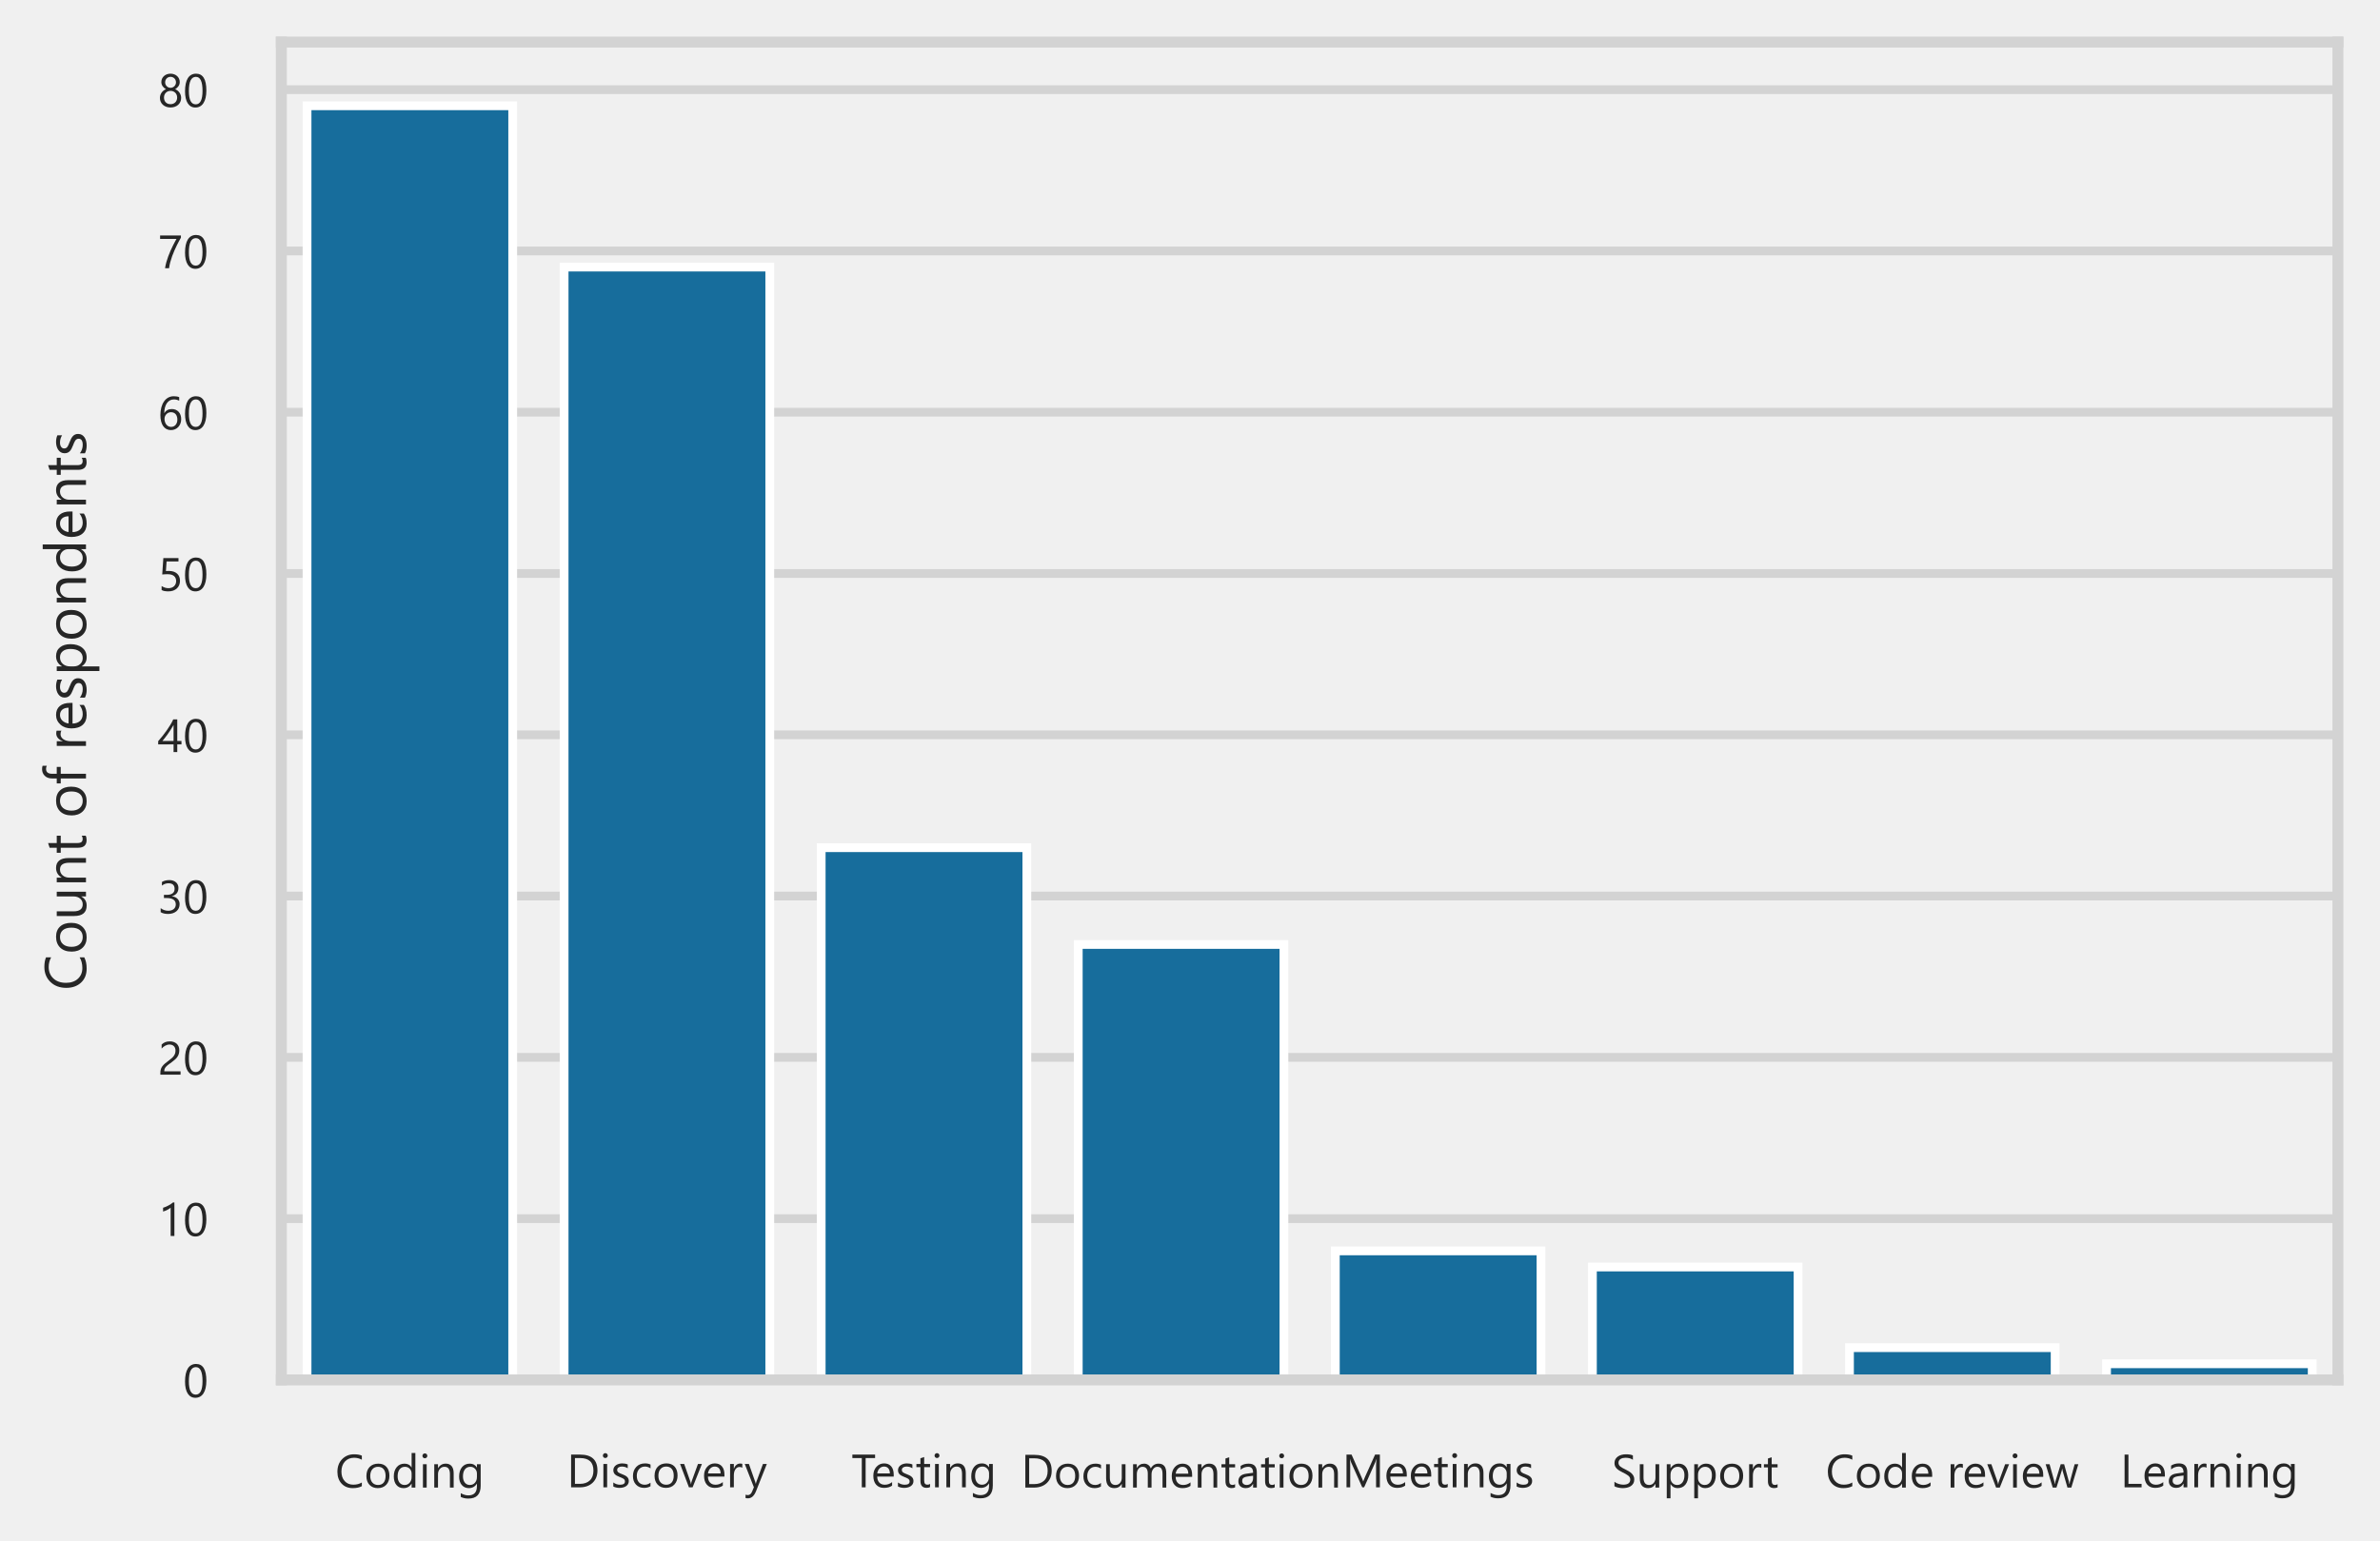
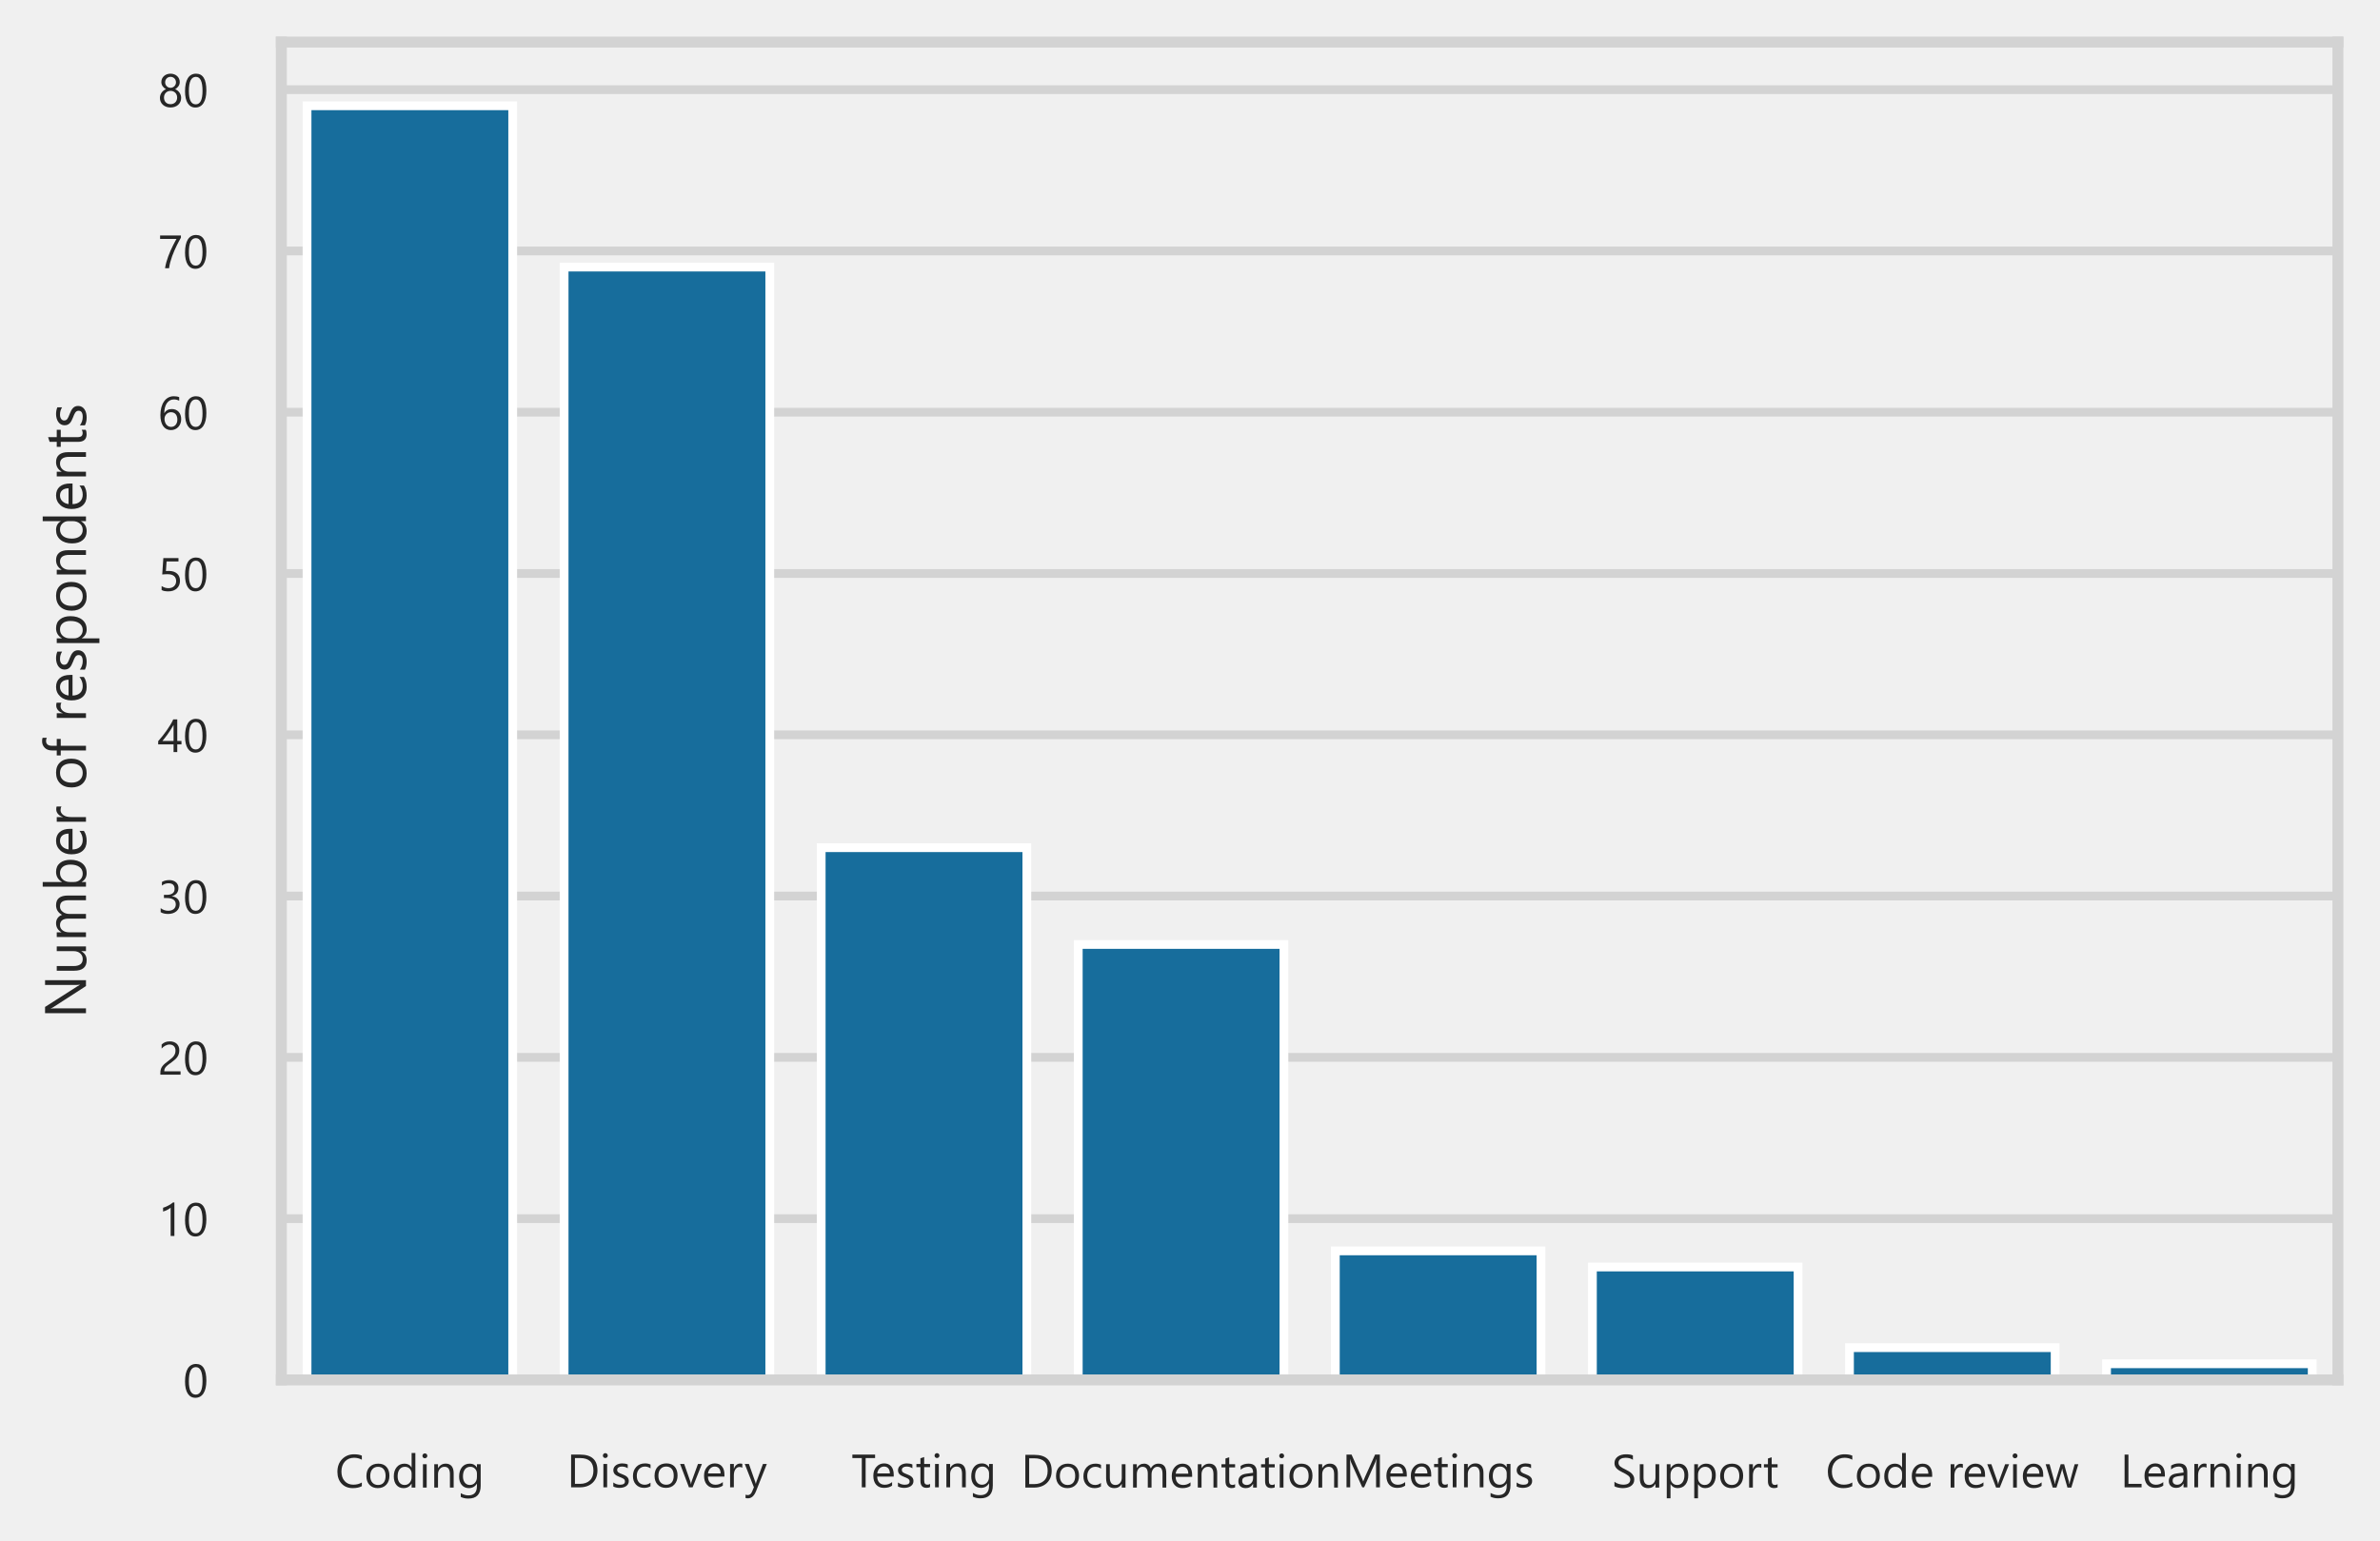
<svg xmlns="http://www.w3.org/2000/svg" xmlns:xlink="http://www.w3.org/1999/xlink" width="407.204pt" height="263.645pt" viewBox="0 0 407.204 263.645" version="1.1">
  <defs>
    <style type="text/css">*{stroke-linejoin: round; stroke-linecap: butt}</style>
  </defs>
  <g id="figure_1">
    <g id="patch_1">
      <path d="M 0 263.645  L 407.204 263.645  L 407.204 0  L 0 0  L 0 263.645  z " style="fill: none" />
    </g>
    <g id="axes_1">
      <g id="patch_2">
        <path d="M 48.134 236.14  L 400.004 236.14  L 400.004 7.2  L 48.134 7.2  L 48.134 236.14  z " style="fill: none" />
      </g>
      <g id="matplotlib.axis_1">
        <g id="xtick_1">
          <g id="text_1">
            <g style="fill: #262626" transform="translate(57.36187 254.5625) scale(0.08 -0.08)">
              <defs>
                <path id="SegoeUI-43" d="M 3638 188  Q 3141 -75 2400 -75  Q 1444 -75 869 540  Q 294 1156 294 2156  Q 294 3231 941 3893  Q 1588 4556 2581 4556  Q 3219 4556 3638 4372  L 3638 3813  Q 3156 4081 2575 4081  Q 1803 4081 1323 3565  Q 844 3050 844 2188  Q 844 1369 1292 883  Q 1741 397 2469 397  Q 3144 397 3638 697  L 3638 188  z " transform="scale(0.015625)" />
                <path id="SegoeUI-6f" d="M 1856 -75  Q 1147 -75 723 373  Q 300 822 300 1563  Q 300 2369 740 2822  Q 1181 3275 1931 3275  Q 2647 3275 3048 2834  Q 3450 2394 3450 1613  Q 3450 847 3017 386  Q 2584 -75 1856 -75  z M 1894 2844  Q 1400 2844 1112 2508  Q 825 2172 825 1581  Q 825 1013 1115 684  Q 1406 356 1894 356  Q 2391 356 2658 678  Q 2925 1000 2925 1594  Q 2925 2194 2658 2519  Q 2391 2844 1894 2844  z " transform="scale(0.015625)" />
                <path id="SegoeUI-64" d="M 3250 0  L 2738 0  L 2738 544  L 2725 544  Q 2369 -75 1625 -75  Q 1022 -75 661 354  Q 300 784 300 1525  Q 300 2319 700 2797  Q 1100 3275 1766 3275  Q 2425 3275 2725 2756  L 2738 2756  L 2738 4738  L 3250 4738  L 3250 0  z M 2738 1447  L 2738 1919  Q 2738 2306 2481 2575  Q 2225 2844 1831 2844  Q 1363 2844 1094 2500  Q 825 2156 825 1550  Q 825 997 1083 676  Q 1341 356 1775 356  Q 2203 356 2470 665  Q 2738 975 2738 1447  z " transform="scale(0.015625)" />
                <path id="SegoeUI-69" d="M 781 4013  Q 644 4013 547 4106  Q 450 4200 450 4344  Q 450 4488 547 4583  Q 644 4678 781 4678  Q 922 4678 1020 4583  Q 1119 4488 1119 4344  Q 1119 4206 1020 4109  Q 922 4013 781 4013  z M 1031 0  L 519 0  L 519 3200  L 1031 3200  L 1031 0  z " transform="scale(0.015625)" />
                <path id="SegoeUI-6e" d="M 3175 0  L 2663 0  L 2663 1825  Q 2663 2844 1919 2844  Q 1534 2844 1282 2555  Q 1031 2266 1031 1825  L 1031 0  L 519 0  L 519 3200  L 1031 3200  L 1031 2669  L 1044 2669  Q 1406 3275 2094 3275  Q 2619 3275 2897 2936  Q 3175 2597 3175 1956  L 3175 0  z " transform="scale(0.015625)" />
                <path id="SegoeUI-67" d="M 3250 256  Q 3250 -1506 1563 -1506  Q 969 -1506 525 -1281  L 525 -769  Q 1066 -1069 1556 -1069  Q 2738 -1069 2738 188  L 2738 538  L 2725 538  Q 2359 -75 1625 -75  Q 1028 -75 664 351  Q 300 778 300 1497  Q 300 2313 692 2794  Q 1084 3275 1766 3275  Q 2413 3275 2725 2756  L 2738 2756  L 2738 3200  L 3250 3200  L 3250 256  z M 2738 1447  L 2738 1919  Q 2738 2300 2480 2572  Q 2222 2844 1838 2844  Q 1363 2844 1094 2498  Q 825 2153 825 1531  Q 825 997 1083 676  Q 1341 356 1766 356  Q 2197 356 2467 662  Q 2738 969 2738 1447  z " transform="scale(0.015625)" />
              </defs>
              <use xlink:href="#SegoeUI-43" />
              <use xlink:href="#SegoeUI-6f" x="61.914" />
              <use xlink:href="#SegoeUI-64" x="120.508" />
              <use xlink:href="#SegoeUI-69" x="179.395" />
              <use xlink:href="#SegoeUI-6e" x="203.613" />
              <use xlink:href="#SegoeUI-67" x="260.205" />
            </g>
          </g>
        </g>
        <g id="xtick_2">
          <g id="text_2">
            <g style="fill: #262626" transform="translate(96.97813 254.52) scale(0.08 -0.08)">
              <defs>
                <path id="SegoeUI-44" d="M 588 0  L 588 4481  L 1825 4481  Q 4194 4481 4194 2297  Q 4194 1259 3536 629  Q 2878 0 1775 0  L 588 0  z M 1113 4006  L 1113 475  L 1781 475  Q 2663 475 3153 947  Q 3644 1419 3644 2284  Q 3644 4006 1813 4006  L 1113 4006  z " transform="scale(0.015625)" />
                <path id="SegoeUI-73" d="M 325 116  L 325 666  Q 744 356 1247 356  Q 1922 356 1922 806  Q 1922 934 1864 1023  Q 1806 1113 1707 1181  Q 1609 1250 1476 1304  Q 1344 1359 1191 1419  Q 978 1503 817 1589  Q 656 1675 548 1783  Q 441 1891 386 2028  Q 331 2166 331 2350  Q 331 2575 434 2748  Q 538 2922 709 3039  Q 881 3156 1101 3215  Q 1322 3275 1556 3275  Q 1972 3275 2300 3131  L 2300 2613  Q 1947 2844 1488 2844  Q 1344 2844 1228 2811  Q 1113 2778 1030 2718  Q 947 2659 901 2576  Q 856 2494 856 2394  Q 856 2269 901 2184  Q 947 2100 1034 2034  Q 1122 1969 1247 1916  Q 1372 1863 1531 1800  Q 1744 1719 1912 1633  Q 2081 1547 2200 1439  Q 2319 1331 2383 1190  Q 2447 1050 2447 856  Q 2447 619 2342 444  Q 2238 269 2063 153  Q 1888 38 1659 -18  Q 1431 -75 1181 -75  Q 688 -75 325 116  z " transform="scale(0.015625)" />
                <path id="SegoeUI-63" d="M 2700 147  Q 2331 -75 1825 -75  Q 1141 -75 720 370  Q 300 816 300 1525  Q 300 2316 753 2795  Q 1206 3275 1963 3275  Q 2384 3275 2706 3119  L 2706 2594  Q 2350 2844 1944 2844  Q 1453 2844 1139 2492  Q 825 2141 825 1569  Q 825 1006 1120 681  Q 1416 356 1913 356  Q 2331 356 2700 634  L 2700 147  z " transform="scale(0.015625)" />
                <path id="SegoeUI-76" d="M 3034 3200  L 1759 0  L 1256 0  L 44 3200  L 606 3200  L 1419 875  Q 1509 619 1531 428  L 1544 428  Q 1575 669 1644 863  L 2494 3200  L 3034 3200  z " transform="scale(0.015625)" />
                <path id="SegoeUI-65" d="M 3091 1472  L 831 1472  Q 844 938 1119 647  Q 1394 356 1875 356  Q 2416 356 2869 713  L 2869 231  Q 2447 -75 1753 -75  Q 1075 -75 687 361  Q 300 797 300 1588  Q 300 2334 723 2804  Q 1147 3275 1775 3275  Q 2403 3275 2747 2869  Q 3091 2463 3091 1741  L 3091 1472  z M 2566 1906  Q 2563 2350 2352 2597  Q 2141 2844 1766 2844  Q 1403 2844 1150 2584  Q 897 2325 838 1906  L 2566 1906  z " transform="scale(0.015625)" />
                <path id="SegoeUI-72" d="M 2188 2681  Q 2053 2784 1800 2784  Q 1472 2784 1251 2475  Q 1031 2166 1031 1631  L 1031 0  L 519 0  L 519 3200  L 1031 3200  L 1031 2541  L 1044 2541  Q 1153 2878 1378 3067  Q 1603 3256 1881 3256  Q 2081 3256 2188 3213  L 2188 2681  z " transform="scale(0.015625)" />
                <path id="SegoeUI-79" d="M 3066 3200  L 1594 -513  Q 1200 -1506 488 -1506  Q 288 -1506 153 -1466  L 153 -1006  Q 319 -1063 456 -1063  Q 844 -1063 1038 -600  L 1294 6  L 44 3200  L 613 3200  L 1478 738  Q 1494 691 1544 494  L 1563 494  Q 1578 569 1625 731  L 2534 3200  L 3066 3200  z " transform="scale(0.015625)" />
              </defs>
              <use xlink:href="#SegoeUI-44" />
              <use xlink:href="#SegoeUI-69" x="70.117" />
              <use xlink:href="#SegoeUI-73" x="94.336" />
              <use xlink:href="#SegoeUI-63" x="136.768" />
              <use xlink:href="#SegoeUI-6f" x="182.959" />
              <use xlink:href="#SegoeUI-76" x="241.553" />
              <use xlink:href="#SegoeUI-65" x="288.828" />
              <use xlink:href="#SegoeUI-72" x="341.123" />
              <use xlink:href="#SegoeUI-79" x="379.889" />
            </g>
          </g>
        </g>
        <g id="xtick_3">
          <g id="text_3">
            <g style="fill: #262626" transform="translate(145.675 254.52) scale(0.08 -0.08)">
              <defs>
                <path id="SegoeUI-54" d="M 3238 4006  L 1944 4006  L 1944 0  L 1419 0  L 1419 4006  L 128 4006  L 128 4481  L 3238 4481  L 3238 4006  z " transform="scale(0.015625)" />
                <path id="SegoeUI-74" d="M 2003 31  Q 1822 -69 1525 -69  Q 684 -69 684 869  L 684 2763  L 134 2763  L 134 3200  L 684 3200  L 684 3981  L 1197 4147  L 1197 3200  L 2003 3200  L 2003 2763  L 1197 2763  L 1197 959  Q 1197 638 1306 500  Q 1416 363 1669 363  Q 1863 363 2003 469  L 2003 31  z " transform="scale(0.015625)" />
              </defs>
              <use xlink:href="#SegoeUI-54" />
              <use xlink:href="#SegoeUI-65" x="42.143" />
              <use xlink:href="#SegoeUI-73" x="94.438" />
              <use xlink:href="#SegoeUI-74" x="136.869" />
              <use xlink:href="#SegoeUI-69" x="170.756" />
              <use xlink:href="#SegoeUI-6e" x="194.975" />
              <use xlink:href="#SegoeUI-67" x="251.566" />
            </g>
          </g>
        </g>
        <g id="xtick_4">
          <g id="text_4">
            <g style="fill: #262626" transform="translate(174.6937 254.5625) scale(0.08 -0.08)">
              <defs>
                <path id="SegoeUI-75" d="M 3106 0  L 2594 0  L 2594 506  L 2581 506  Q 2263 -75 1594 -75  Q 450 -75 450 1288  L 450 3200  L 959 3200  L 959 1369  Q 959 356 1734 356  Q 2109 356 2351 632  Q 2594 909 2594 1356  L 2594 3200  L 3106 3200  L 3106 0  z " transform="scale(0.015625)" />
                <path id="SegoeUI-6d" d="M 5063 0  L 4550 0  L 4550 1838  Q 4550 2369 4386 2606  Q 4222 2844 3834 2844  Q 3506 2844 3276 2544  Q 3047 2244 3047 1825  L 3047 0  L 2534 0  L 2534 1900  Q 2534 2844 1806 2844  Q 1469 2844 1250 2561  Q 1031 2278 1031 1825  L 1031 0  L 519 0  L 519 3200  L 1031 3200  L 1031 2694  L 1044 2694  Q 1384 3275 2038 3275  Q 2366 3275 2609 3092  Q 2853 2909 2944 2613  Q 3300 3275 4006 3275  Q 5063 3275 5063 1972  L 5063 0  z " transform="scale(0.015625)" />
                <path id="SegoeUI-61" d="M 2809 0  L 2297 0  L 2297 500  L 2284 500  Q 1950 -75 1300 -75  Q 822 -75 551 178  Q 281 431 281 850  Q 281 1747 1338 1894  L 2297 2028  Q 2297 2844 1638 2844  Q 1059 2844 594 2450  L 594 2975  Q 1066 3275 1681 3275  Q 2809 3275 2809 2081  L 2809 0  z M 2297 1619  L 1525 1513  Q 1169 1463 987 1336  Q 806 1209 806 888  Q 806 653 973 504  Q 1141 356 1419 356  Q 1800 356 2048 623  Q 2297 891 2297 1300  L 2297 1619  z " transform="scale(0.015625)" />
              </defs>
              <use xlink:href="#SegoeUI-44" />
              <use xlink:href="#SegoeUI-6f" x="70.117" />
              <use xlink:href="#SegoeUI-63" x="128.711" />
              <use xlink:href="#SegoeUI-75" x="174.902" />
              <use xlink:href="#SegoeUI-6d" x="231.494" />
              <use xlink:href="#SegoeUI-65" x="317.627" />
              <use xlink:href="#SegoeUI-6e" x="369.922" />
              <use xlink:href="#SegoeUI-74" x="426.514" />
              <use xlink:href="#SegoeUI-61" x="460.4" />
              <use xlink:href="#SegoeUI-74" x="511.279" />
              <use xlink:href="#SegoeUI-69" x="545.166" />
              <use xlink:href="#SegoeUI-6f" x="569.385" />
              <use xlink:href="#SegoeUI-6e" x="627.979" />
            </g>
          </g>
        </g>
        <g id="xtick_5">
          <g id="text_5">
            <g style="fill: #262626" transform="translate(229.6444 254.52) scale(0.08 -0.08)">
              <defs>
                <path id="SegoeUI-4d" d="M 5156 0  L 4634 0  L 4634 3006  Q 4634 3363 4678 3878  L 4666 3878  Q 4591 3575 4531 3444  L 3000 0  L 2744 0  L 1216 3419  Q 1150 3569 1081 3878  L 1069 3878  Q 1094 3609 1094 3000  L 1094 0  L 588 0  L 588 4481  L 1281 4481  L 2656 1356  Q 2816 997 2863 819  L 2881 819  Q 3016 1188 3097 1369  L 4500 4481  L 5156 4481  L 5156 0  z " transform="scale(0.015625)" />
              </defs>
              <use xlink:href="#SegoeUI-4d" />
              <use xlink:href="#SegoeUI-65" x="89.795" />
              <use xlink:href="#SegoeUI-65" x="142.09" />
              <use xlink:href="#SegoeUI-74" x="194.385" />
              <use xlink:href="#SegoeUI-69" x="228.271" />
              <use xlink:href="#SegoeUI-6e" x="252.49" />
              <use xlink:href="#SegoeUI-67" x="309.082" />
              <use xlink:href="#SegoeUI-73" x="367.969" />
            </g>
          </g>
        </g>
        <g id="xtick_6">
          <g id="text_6">
            <g style="fill: #262626" transform="translate(275.7475 254.5625) scale(0.08 -0.08)">
              <defs>
                <path id="SegoeUI-53" d="M 378 181  L 378 800  Q 484 706 632 631  Q 781 556 945 504  Q 1109 453 1275 425  Q 1441 397 1581 397  Q 2066 397 2305 576  Q 2544 756 2544 1094  Q 2544 1275 2464 1409  Q 2384 1544 2243 1655  Q 2103 1766 1911 1867  Q 1719 1969 1497 2081  Q 1263 2200 1059 2322  Q 856 2444 706 2591  Q 556 2738 470 2923  Q 384 3109 384 3359  Q 384 3666 518 3892  Q 653 4119 872 4266  Q 1091 4413 1370 4484  Q 1650 4556 1941 4556  Q 2603 4556 2906 4397  L 2906 3806  Q 2509 4081 1888 4081  Q 1716 4081 1544 4045  Q 1372 4009 1237 3928  Q 1103 3847 1018 3719  Q 934 3591 934 3406  Q 934 3234 998 3109  Q 1063 2984 1188 2881  Q 1313 2778 1492 2681  Q 1672 2584 1906 2469  Q 2147 2350 2362 2219  Q 2578 2088 2740 1928  Q 2903 1769 2998 1575  Q 3094 1381 3094 1131  Q 3094 800 2964 570  Q 2834 341 2614 197  Q 2394 53 2106 -11  Q 1819 -75 1500 -75  Q 1394 -75 1237 -58  Q 1081 -41 918 -8  Q 756 25 611 73  Q 466 122 378 181  z " transform="scale(0.015625)" />
                <path id="SegoeUI-70" d="M 1044 463  L 1031 463  L 1031 -1472  L 519 -1472  L 519 3200  L 1031 3200  L 1031 2638  L 1044 2638  Q 1422 3275 2150 3275  Q 2769 3275 3116 2845  Q 3463 2416 3463 1694  Q 3463 891 3072 408  Q 2681 -75 2003 -75  Q 1381 -75 1044 463  z M 1031 1753  L 1031 1306  Q 1031 909 1289 632  Q 1547 356 1944 356  Q 2409 356 2673 712  Q 2938 1069 2938 1703  Q 2938 2238 2691 2541  Q 2444 2844 2022 2844  Q 1575 2844 1303 2533  Q 1031 2222 1031 1753  z " transform="scale(0.015625)" />
              </defs>
              <use xlink:href="#SegoeUI-53" />
              <use xlink:href="#SegoeUI-75" x="53.125" />
              <use xlink:href="#SegoeUI-70" x="109.717" />
              <use xlink:href="#SegoeUI-70" x="168.506" />
              <use xlink:href="#SegoeUI-6f" x="227.295" />
              <use xlink:href="#SegoeUI-72" x="285.889" />
              <use xlink:href="#SegoeUI-74" x="323.529" />
            </g>
          </g>
        </g>
        <g id="xtick_7">
          <g id="text_7">
            <g style="fill: #262626" transform="translate(312.37 254.5625) scale(0.08 -0.08)">
              <defs>
                <path id="SegoeUI-20" transform="scale(0.015625)" />
                <path id="SegoeUI-77" d="M 4550 3200  L 3591 0  L 3059 0  L 2400 2291  Q 2363 2422 2350 2588  L 2338 2588  Q 2328 2475 2272 2297  L 1556 0  L 1044 0  L 75 3200  L 613 3200  L 1275 794  Q 1306 684 1319 506  L 1344 506  Q 1353 644 1400 800  L 2138 3200  L 2606 3200  L 3269 788  Q 3300 672 3316 500  L 3341 500  Q 3347 622 3394 788  L 4044 3200  L 4550 3200  z " transform="scale(0.015625)" />
              </defs>
              <use xlink:href="#SegoeUI-43" />
              <use xlink:href="#SegoeUI-6f" x="61.914" />
              <use xlink:href="#SegoeUI-64" x="120.508" />
              <use xlink:href="#SegoeUI-65" x="179.395" />
              <use xlink:href="#SegoeUI-20" x="231.689" />
              <use xlink:href="#SegoeUI-72" x="259.082" />
              <use xlink:href="#SegoeUI-65" x="292.473" />
              <use xlink:href="#SegoeUI-76" x="344.768" />
              <use xlink:href="#SegoeUI-69" x="392.668" />
              <use xlink:href="#SegoeUI-65" x="416.887" />
              <use xlink:href="#SegoeUI-77" x="469.182" />
            </g>
          </g>
        </g>
        <g id="xtick_8">
          <g id="text_8">
            <g style="fill: #262626" transform="translate(362.77 254.52) scale(0.08 -0.08)">
              <defs>
                <path id="SegoeUI-4c" d="M 2913 0  L 588 0  L 588 4481  L 1113 4481  L 1113 475  L 2913 475  L 2913 0  z " transform="scale(0.015625)" />
              </defs>
              <use xlink:href="#SegoeUI-4c" />
              <use xlink:href="#SegoeUI-65" x="47.07" />
              <use xlink:href="#SegoeUI-61" x="99.365" />
              <use xlink:href="#SegoeUI-72" x="150.244" />
              <use xlink:href="#SegoeUI-6e" x="184.76" />
              <use xlink:href="#SegoeUI-69" x="241.352" />
              <use xlink:href="#SegoeUI-6e" x="265.57" />
              <use xlink:href="#SegoeUI-67" x="322.162" />
            </g>
          </g>
        </g>
      </g>
      <g id="matplotlib.axis_2">
        <g id="ytick_1">
          <g id="line2d_1">
-             <path d="M 48.134 236.14  L 400.004 236.14  " clip-path="url(#pf7cef4384a)" style="fill: none; stroke: #d3d3d3; stroke-width: 1.5; stroke-linecap: round" />
+             <path d="M 48.134 236.14  L 400.004 236.14  " clip-path="url(#p35f6be199c)" style="fill: none; stroke: #d3d3d3; stroke-width: 1.5; stroke-linecap: round" />
          </g>
          <g id="text_9">
            <g style="fill: #262626" transform="translate(31.32187 239.1012) scale(0.08 -0.08)">
              <defs>
                <path id="SegoeUI-30" d="M 3188 2259  Q 3188 1697 3086 1262  Q 2984 828 2792 529  Q 2600 231 2320 76  Q 2041 -78 1684 -78  Q 1347 -78 1083 70  Q 819 219 637 503  Q 456 788 362 1202  Q 269 1616 269 2150  Q 269 2738 367 3188  Q 466 3638 656 3942  Q 847 4247 1130 4401  Q 1413 4556 1778 4556  Q 3188 4556 3188 2259  z M 2663 2209  Q 2663 4122 1753 4122  Q 794 4122 794 2175  Q 794 359 1734 359  Q 2663 359 2663 2209  z " transform="scale(0.015625)" />
              </defs>
              <use xlink:href="#SegoeUI-30" />
            </g>
          </g>
        </g>
        <g id="ytick_2">
          <g id="line2d_2">
-             <path d="M 48.134 208.54  L 400.004 208.54  " clip-path="url(#pf7cef4384a)" style="fill: none; stroke: #d3d3d3; stroke-width: 1.5; stroke-linecap: round" />
+             <path d="M 48.134 208.54  L 400.004 208.54  " clip-path="url(#p35f6be199c)" style="fill: none; stroke: #d3d3d3; stroke-width: 1.5; stroke-linecap: round" />
          </g>
          <g id="text_10">
            <g style="fill: #262626" transform="translate(27.00937 211.5015) scale(0.08 -0.08)">
              <defs>
                <path id="SegoeUI-31" d="M 2263 0  L 1750 0  L 1750 3872  Q 1691 3813 1577 3736  Q 1463 3659 1320 3584  Q 1178 3509 1020 3443  Q 863 3378 713 3341  L 713 3859  Q 881 3906 1070 3986  Q 1259 4066 1442 4164  Q 1625 4263 1787 4370  Q 1950 4478 2069 4581  L 2263 4581  L 2263 0  z " transform="scale(0.015625)" />
              </defs>
              <use xlink:href="#SegoeUI-31" />
              <use xlink:href="#SegoeUI-30" x="53.906" />
            </g>
          </g>
        </g>
        <g id="ytick_3">
          <g id="line2d_3">
-             <path d="M 48.134 180.94  L 400.004 180.94  " clip-path="url(#pf7cef4384a)" style="fill: none; stroke: #d3d3d3; stroke-width: 1.5; stroke-linecap: round" />
+             <path d="M 48.134 180.94  L 400.004 180.94  " clip-path="url(#p35f6be199c)" style="fill: none; stroke: #d3d3d3; stroke-width: 1.5; stroke-linecap: round" />
          </g>
          <g id="text_11">
            <g style="fill: #262626" transform="translate(27.00937 183.9017) scale(0.08 -0.08)">
              <defs>
                <path id="SegoeUI-32" d="M 2413 3306  Q 2413 3513 2348 3666  Q 2284 3819 2173 3920  Q 2063 4022 1913 4072  Q 1763 4122 1588 4122  Q 1438 4122 1294 4081  Q 1150 4041 1014 3969  Q 878 3897 751 3797  Q 625 3697 516 3575  L 516 4125  Q 731 4334 998 4445  Q 1266 4556 1650 4556  Q 1925 4556 2159 4476  Q 2394 4397 2566 4244  Q 2738 4091 2836 3866  Q 2934 3641 2934 3350  Q 2934 3084 2873 2868  Q 2813 2653 2689 2462  Q 2566 2272 2378 2097  Q 2191 1922 1938 1741  Q 1622 1516 1417 1356  Q 1213 1197 1092 1058  Q 972 919 923 780  Q 875 641 875 459  L 3106 459  L 3106 0  L 341 0  L 341 222  Q 341 509 403 728  Q 466 947 609 1144  Q 753 1341 986 1537  Q 1219 1734 1556 1981  Q 1800 2156 1964 2315  Q 2128 2475 2228 2634  Q 2328 2794 2370 2958  Q 2413 3122 2413 3306  z " transform="scale(0.015625)" />
              </defs>
              <use xlink:href="#SegoeUI-32" />
              <use xlink:href="#SegoeUI-30" x="53.906" />
            </g>
          </g>
        </g>
        <g id="ytick_4">
          <g id="line2d_4">
-             <path d="M 48.134 153.341  L 400.004 153.341  " clip-path="url(#pf7cef4384a)" style="fill: none; stroke: #d3d3d3; stroke-width: 1.5; stroke-linecap: round" />
+             <path d="M 48.134 153.341  L 400.004 153.341  " clip-path="url(#p35f6be199c)" style="fill: none; stroke: #d3d3d3; stroke-width: 1.5; stroke-linecap: round" />
          </g>
          <g id="text_12">
            <g style="fill: #262626" transform="translate(27.00937 156.302) scale(0.08 -0.08)">
              <defs>
                <path id="SegoeUI-33" d="M 2978 1269  Q 2978 966 2864 717  Q 2750 469 2542 292  Q 2334 116 2043 19  Q 1753 -78 1403 -78  Q 763 -78 384 166  L 384 716  Q 838 359 1422 359  Q 1656 359 1845 418  Q 2034 478 2170 590  Q 2306 703 2379 862  Q 2453 1022 2453 1222  Q 2453 2100 1203 2100  L 831 2100  L 831 2534  L 1184 2534  Q 2291 2534 2291 3359  Q 2291 4122 1447 4122  Q 972 4122 556 3803  L 556 4300  Q 984 4556 1575 4556  Q 1856 4556 2084 4478  Q 2313 4400 2475 4259  Q 2638 4119 2727 3922  Q 2816 3725 2816 3488  Q 2816 2603 1922 2350  L 1922 2338  Q 2150 2313 2344 2227  Q 2538 2141 2678 2003  Q 2819 1866 2898 1680  Q 2978 1494 2978 1269  z " transform="scale(0.015625)" />
              </defs>
              <use xlink:href="#SegoeUI-33" />
              <use xlink:href="#SegoeUI-30" x="53.906" />
            </g>
          </g>
        </g>
        <g id="ytick_5">
          <g id="line2d_5">
-             <path d="M 48.134 125.741  L 400.004 125.741  " clip-path="url(#pf7cef4384a)" style="fill: none; stroke: #d3d3d3; stroke-width: 1.5; stroke-linecap: round" />
+             <path d="M 48.134 125.741  L 400.004 125.741  " clip-path="url(#p35f6be199c)" style="fill: none; stroke: #d3d3d3; stroke-width: 1.5; stroke-linecap: round" />
          </g>
          <g id="text_13">
            <g style="fill: #262626" transform="translate(27.00937 128.7022) scale(0.08 -0.08)">
              <defs>
                <path id="SegoeUI-34" d="M 2656 4481  L 2656 1522  L 3231 1522  L 3231 1053  L 2656 1053  L 2656 0  L 2150 0  L 2150 1053  L 44 1053  L 44 1497  Q 338 1828 638 2204  Q 938 2581 1211 2968  Q 1484 3356 1717 3742  Q 1950 4128 2109 4481  L 2656 4481  z M 622 1522  L 2150 1522  L 2150 3716  Q 1916 3306 1706 2984  Q 1497 2663 1308 2400  Q 1119 2138 947 1925  Q 775 1713 622 1522  z " transform="scale(0.015625)" />
              </defs>
              <use xlink:href="#SegoeUI-34" />
              <use xlink:href="#SegoeUI-30" x="53.906" />
            </g>
          </g>
        </g>
        <g id="ytick_6">
          <g id="line2d_6">
-             <path d="M 48.134 98.141  L 400.004 98.141  " clip-path="url(#pf7cef4384a)" style="fill: none; stroke: #d3d3d3; stroke-width: 1.5; stroke-linecap: round" />
+             <path d="M 48.134 98.141  L 400.004 98.141  " clip-path="url(#p35f6be199c)" style="fill: none; stroke: #d3d3d3; stroke-width: 1.5; stroke-linecap: round" />
          </g>
          <g id="text_14">
            <g style="fill: #262626" transform="translate(27.00937 101.1025) scale(0.08 -0.08)">
              <defs>
                <path id="SegoeUI-35" d="M 3028 1369  Q 3028 1041 2915 775  Q 2803 509 2595 318  Q 2388 128 2094 25  Q 1800 -78 1441 -78  Q 816 -78 513 109  L 513 653  Q 969 359 1447 359  Q 1691 359 1886 431  Q 2081 503 2218 631  Q 2356 759 2429 940  Q 2503 1122 2503 1338  Q 2503 1775 2209 2023  Q 1916 2272 1356 2272  Q 1266 2272 1166 2269  Q 1066 2266 966 2261  Q 866 2256 770 2250  Q 675 2244 597 2234  L 750 4481  L 2822 4481  L 2822 4019  L 1194 4019  L 1103 2703  Q 1203 2709 1315 2714  Q 1428 2719 1516 2719  Q 1872 2719 2153 2625  Q 2434 2531 2629 2357  Q 2825 2184 2926 1932  Q 3028 1681 3028 1369  z " transform="scale(0.015625)" />
              </defs>
              <use xlink:href="#SegoeUI-35" />
              <use xlink:href="#SegoeUI-30" x="53.906" />
            </g>
          </g>
        </g>
        <g id="ytick_7">
          <g id="line2d_7">
-             <path d="M 48.134 70.541  L 400.004 70.541  " clip-path="url(#pf7cef4384a)" style="fill: none; stroke: #d3d3d3; stroke-width: 1.5; stroke-linecap: round" />
+             <path d="M 48.134 70.541  L 400.004 70.541  " clip-path="url(#p35f6be199c)" style="fill: none; stroke: #d3d3d3; stroke-width: 1.5; stroke-linecap: round" />
          </g>
          <g id="text_15">
            <g style="fill: #262626" transform="translate(27.00937 73.5027) scale(0.08 -0.08)">
              <defs>
                <path id="SegoeUI-36" d="M 3194 1422  Q 3194 1094 3087 819  Q 2981 544 2793 344  Q 2606 144 2347 33  Q 2088 -78 1784 -78  Q 1447 -78 1180 62  Q 913 203 727 467  Q 541 731 444 1112  Q 347 1494 347 1972  Q 347 2556 476 3032  Q 606 3509 845 3848  Q 1084 4188 1421 4372  Q 1759 4556 2175 4556  Q 2638 4556 2919 4428  L 2919 3944  Q 2572 4122 2188 4122  Q 1888 4122 1647 3987  Q 1406 3853 1234 3608  Q 1063 3363 970 3016  Q 878 2669 878 2244  L 891 2244  Q 1200 2803 1913 2803  Q 2206 2803 2442 2703  Q 2678 2603 2845 2420  Q 3013 2238 3103 1984  Q 3194 1731 3194 1422  z M 2669 1356  Q 2669 1591 2609 1778  Q 2550 1966 2439 2097  Q 2328 2228 2165 2298  Q 2003 2369 1797 2369  Q 1606 2369 1443 2297  Q 1281 2225 1162 2101  Q 1044 1978 976 1814  Q 909 1650 909 1466  Q 909 1234 975 1032  Q 1041 831 1159 681  Q 1278 531 1442 445  Q 1606 359 1806 359  Q 2000 359 2159 432  Q 2319 506 2431 637  Q 2544 769 2606 951  Q 2669 1134 2669 1356  z " transform="scale(0.015625)" />
              </defs>
              <use xlink:href="#SegoeUI-36" />
              <use xlink:href="#SegoeUI-30" x="53.906" />
            </g>
          </g>
        </g>
        <g id="ytick_8">
          <g id="line2d_8">
-             <path d="M 48.134 42.942  L 400.004 42.942  " clip-path="url(#pf7cef4384a)" style="fill: none; stroke: #d3d3d3; stroke-width: 1.5; stroke-linecap: round" />
+             <path d="M 48.134 42.942  L 400.004 42.942  " clip-path="url(#p35f6be199c)" style="fill: none; stroke: #d3d3d3; stroke-width: 1.5; stroke-linecap: round" />
          </g>
          <g id="text_16">
            <g style="fill: #262626" transform="translate(27.00937 45.90294) scale(0.08 -0.08)">
              <defs>
                <path id="SegoeUI-37" d="M 3156 4184  Q 3053 4006 2908 3740  Q 2763 3475 2600 3144  Q 2438 2813 2269 2431  Q 2100 2050 1953 1644  Q 1806 1238 1695 820  Q 1584 403 1534 0  L 984 0  Q 1041 400 1158 817  Q 1275 1234 1423 1636  Q 1572 2038 1737 2409  Q 1903 2781 2059 3093  Q 2216 3406 2345 3645  Q 2475 3884 2553 4019  L 306 4019  L 306 4481  L 3156 4481  L 3156 4184  z " transform="scale(0.015625)" />
              </defs>
              <use xlink:href="#SegoeUI-37" />
              <use xlink:href="#SegoeUI-30" x="53.906" />
            </g>
          </g>
        </g>
        <g id="ytick_9">
          <g id="line2d_9">
-             <path d="M 48.134 15.342  L 400.004 15.342  " clip-path="url(#pf7cef4384a)" style="fill: none; stroke: #d3d3d3; stroke-width: 1.5; stroke-linecap: round" />
+             <path d="M 48.134 15.342  L 400.004 15.342  " clip-path="url(#p35f6be199c)" style="fill: none; stroke: #d3d3d3; stroke-width: 1.5; stroke-linecap: round" />
          </g>
          <g id="text_17">
            <g style="fill: #262626" transform="translate(27.00937 18.30318) scale(0.08 -0.08)">
              <defs>
                <path id="SegoeUI-38" d="M 281 1250  Q 281 1428 337 1608  Q 394 1788 498 1944  Q 603 2100 758 2228  Q 913 2356 1109 2431  Q 819 2594 647 2848  Q 475 3103 475 3413  Q 475 3659 570 3868  Q 666 4078 834 4231  Q 1003 4384 1234 4470  Q 1466 4556 1734 4556  Q 2006 4556 2237 4468  Q 2469 4381 2637 4228  Q 2806 4075 2900 3865  Q 2994 3656 2994 3413  Q 2994 3103 2822 2848  Q 2650 2594 2366 2431  Q 2559 2356 2712 2228  Q 2866 2100 2970 1944  Q 3075 1788 3131 1608  Q 3188 1428 3188 1250  Q 3188 956 3081 712  Q 2975 469 2783 295  Q 2591 122 2323 25  Q 2056 -72 1734 -72  Q 1416 -72 1150 25  Q 884 122 690 295  Q 497 469 389 712  Q 281 956 281 1250  z M 838 1294  Q 838 1084 902 915  Q 966 747 1083 628  Q 1200 509 1367 445  Q 1534 381 1738 381  Q 1934 381 2100 447  Q 2266 513 2386 631  Q 2506 750 2573 919  Q 2641 1088 2641 1294  Q 2641 1481 2577 1645  Q 2513 1809 2394 1934  Q 2275 2059 2109 2131  Q 1944 2203 1738 2203  Q 1544 2203 1380 2136  Q 1216 2069 1095 1948  Q 975 1828 906 1661  Q 838 1494 838 1294  z M 997 3372  Q 997 3213 1055 3077  Q 1113 2941 1214 2839  Q 1316 2738 1450 2680  Q 1584 2622 1738 2622  Q 1891 2622 2027 2681  Q 2163 2741 2263 2842  Q 2363 2944 2422 3080  Q 2481 3216 2481 3372  Q 2481 3534 2423 3671  Q 2366 3809 2266 3909  Q 2166 4009 2030 4067  Q 1894 4125 1738 4125  Q 1572 4125 1436 4065  Q 1300 4006 1201 3904  Q 1103 3803 1050 3665  Q 997 3528 997 3372  z " transform="scale(0.015625)" />
              </defs>
              <use xlink:href="#SegoeUI-38" />
              <use xlink:href="#SegoeUI-30" x="53.906" />
            </g>
          </g>
        </g>
        <g id="text_18">
-           <g style="fill: #262626" transform="translate(14.70937 169.5067) rotate(-90) scale(0.1 -0.1)">
+           <g style="fill: #262626" transform="translate(14.70937 174.2973) rotate(-90) scale(0.1 -0.1)">
            <defs>
+               <path id="SegoeUI-4e" d="M 4200 0  L 3556 0  L 1250 3572  Q 1163 3706 1106 3853  L 1088 3853  Q 1113 3709 1113 3238  L 1113 0  L 588 0  L 588 4481  L 1269 4481  L 3513 966  Q 3653 747 3694 666  L 3706 666  Q 3675 859 3675 1325  L 3675 4481  L 4200 4481  L 4200 0  z " transform="scale(0.015625)" />
+               <path id="SegoeUI-62" d="M 1044 463  L 1031 463  L 1031 0  L 519 0  L 519 4738  L 1031 4738  L 1031 2638  L 1044 2638  Q 1422 3275 2150 3275  Q 2766 3275 3114 2845  Q 3463 2416 3463 1694  Q 3463 891 3072 408  Q 2681 -75 2003 -75  Q 1369 -75 1044 463  z M 1031 1753  L 1031 1306  Q 1031 909 1289 632  Q 1547 356 1944 356  Q 2409 356 2673 712  Q 2938 1069 2938 1703  Q 2938 2238 2691 2541  Q 2444 2844 2022 2844  Q 1575 2844 1303 2533  Q 1031 2222 1031 1753  z " transform="scale(0.015625)" />
              <path id="SegoeUI-66" d="M 2100 4288  Q 1950 4372 1759 4372  Q 1222 4372 1222 3694  L 1222 3200  L 1972 3200  L 1972 2763  L 1222 2763  L 1222 0  L 713 0  L 713 2763  L 166 2763  L 166 3200  L 713 3200  L 713 3719  Q 713 4222 1003 4514  Q 1294 4806 1728 4806  Q 1963 4806 2100 4750  L 2100 4288  z " transform="scale(0.015625)" />
            </defs>
-             <use xlink:href="#SegoeUI-43" />
-             <use xlink:href="#SegoeUI-6f" x="61.914" />
-             <use xlink:href="#SegoeUI-75" x="120.508" />
-             <use xlink:href="#SegoeUI-6e" x="177.1" />
-             <use xlink:href="#SegoeUI-74" x="233.691" />
-             <use xlink:href="#SegoeUI-20" x="267.578" />
-             <use xlink:href="#SegoeUI-6f" x="294.971" />
-             <use xlink:href="#SegoeUI-66" x="351.814" />
-             <use xlink:href="#SegoeUI-20" x="383.113" />
-             <use xlink:href="#SegoeUI-72" x="410.506" />
-             <use xlink:href="#SegoeUI-65" x="443.896" />
-             <use xlink:href="#SegoeUI-73" x="496.191" />
-             <use xlink:href="#SegoeUI-70" x="538.623" />
-             <use xlink:href="#SegoeUI-6f" x="597.412" />
-             <use xlink:href="#SegoeUI-6e" x="656.006" />
-             <use xlink:href="#SegoeUI-64" x="712.598" />
-             <use xlink:href="#SegoeUI-65" x="771.484" />
-             <use xlink:href="#SegoeUI-6e" x="823.779" />
-             <use xlink:href="#SegoeUI-74" x="880.371" />
-             <use xlink:href="#SegoeUI-73" x="914.258" />
+             <use xlink:href="#SegoeUI-4e" />
+             <use xlink:href="#SegoeUI-75" x="74.805" />
+             <use xlink:href="#SegoeUI-6d" x="131.396" />
+             <use xlink:href="#SegoeUI-62" x="217.529" />
+             <use xlink:href="#SegoeUI-65" x="276.318" />
+             <use xlink:href="#SegoeUI-72" x="328.613" />
+             <use xlink:href="#SegoeUI-20" x="363.379" />
+             <use xlink:href="#SegoeUI-6f" x="390.771" />
+             <use xlink:href="#SegoeUI-66" x="447.615" />
+             <use xlink:href="#SegoeUI-20" x="478.914" />
+             <use xlink:href="#SegoeUI-72" x="506.307" />
+             <use xlink:href="#SegoeUI-65" x="539.697" />
+             <use xlink:href="#SegoeUI-73" x="591.992" />
+             <use xlink:href="#SegoeUI-70" x="634.424" />
+             <use xlink:href="#SegoeUI-6f" x="693.213" />
+             <use xlink:href="#SegoeUI-6e" x="751.807" />
+             <use xlink:href="#SegoeUI-64" x="808.398" />
+             <use xlink:href="#SegoeUI-65" x="867.285" />
+             <use xlink:href="#SegoeUI-6e" x="919.58" />
+             <use xlink:href="#SegoeUI-74" x="976.172" />
+             <use xlink:href="#SegoeUI-73" x="1010.059" />
          </g>
        </g>
      </g>
      <g id="patch_3">
-         <path d="M 52.533 236.14  L 87.72 236.14  L 87.72 18.102  L 52.533 18.102  z " clip-path="url(#pf7cef4384a)" style="fill: #176d9c; stroke: #ffffff; stroke-width: 1.5; stroke-linejoin: miter" />
+         <path d="M 52.533 236.14  L 87.72 236.14  L 87.72 18.102  L 52.533 18.102  z " clip-path="url(#p35f6be199c)" style="fill: #176d9c; stroke: #ffffff; stroke-width: 1.5; stroke-linejoin: miter" />
      </g>
      <g id="patch_4">
-         <path d="M 96.516 236.14  L 131.703 236.14  L 131.703 45.702  L 96.516 45.702  z " clip-path="url(#pf7cef4384a)" style="fill: #176d9c; stroke: #ffffff; stroke-width: 1.5; stroke-linejoin: miter" />
+         <path d="M 96.516 236.14  L 131.703 236.14  L 131.703 45.702  L 96.516 45.702  z " clip-path="url(#p35f6be199c)" style="fill: #176d9c; stroke: #ffffff; stroke-width: 1.5; stroke-linejoin: miter" />
      </g>
      <g id="patch_5">
-         <path d="M 140.5 236.14  L 175.687 236.14  L 175.687 145.061  L 140.5 145.061  z " clip-path="url(#pf7cef4384a)" style="fill: #176d9c; stroke: #ffffff; stroke-width: 1.5; stroke-linejoin: miter" />
+         <path d="M 140.5 236.14  L 175.687 236.14  L 175.687 145.061  L 140.5 145.061  z " clip-path="url(#p35f6be199c)" style="fill: #176d9c; stroke: #ffffff; stroke-width: 1.5; stroke-linejoin: miter" />
      </g>
      <g id="patch_6">
-         <path d="M 184.484 236.14  L 219.671 236.14  L 219.671 161.621  L 184.484 161.621  z " clip-path="url(#pf7cef4384a)" style="fill: #176d9c; stroke: #ffffff; stroke-width: 1.5; stroke-linejoin: miter" />
+         <path d="M 184.484 236.14  L 219.671 236.14  L 219.671 161.621  L 184.484 161.621  z " clip-path="url(#p35f6be199c)" style="fill: #176d9c; stroke: #ffffff; stroke-width: 1.5; stroke-linejoin: miter" />
      </g>
      <g id="patch_7">
-         <path d="M 228.468 236.14  L 263.655 236.14  L 263.655 214.06  L 228.468 214.06  z " clip-path="url(#pf7cef4384a)" style="fill: #176d9c; stroke: #ffffff; stroke-width: 1.5; stroke-linejoin: miter" />
+         <path d="M 228.468 236.14  L 263.655 236.14  L 263.655 214.06  L 228.468 214.06  z " clip-path="url(#p35f6be199c)" style="fill: #176d9c; stroke: #ffffff; stroke-width: 1.5; stroke-linejoin: miter" />
      </g>
      <g id="patch_8">
-         <path d="M 272.452 236.14  L 307.639 236.14  L 307.639 216.82  L 272.452 216.82  z " clip-path="url(#pf7cef4384a)" style="fill: #176d9c; stroke: #ffffff; stroke-width: 1.5; stroke-linejoin: miter" />
+         <path d="M 272.452 236.14  L 307.639 236.14  L 307.639 216.82  L 272.452 216.82  z " clip-path="url(#p35f6be199c)" style="fill: #176d9c; stroke: #ffffff; stroke-width: 1.5; stroke-linejoin: miter" />
      </g>
      <g id="patch_9">
-         <path d="M 316.435 236.14  L 351.622 236.14  L 351.622 230.62  L 316.435 230.62  z " clip-path="url(#pf7cef4384a)" style="fill: #176d9c; stroke: #ffffff; stroke-width: 1.5; stroke-linejoin: miter" />
+         <path d="M 316.435 236.14  L 351.622 236.14  L 351.622 230.62  L 316.435 230.62  z " clip-path="url(#p35f6be199c)" style="fill: #176d9c; stroke: #ffffff; stroke-width: 1.5; stroke-linejoin: miter" />
      </g>
      <g id="patch_10">
-         <path d="M 360.419 236.14  L 395.606 236.14  L 395.606 233.38  L 360.419 233.38  z " clip-path="url(#pf7cef4384a)" style="fill: #176d9c; stroke: #ffffff; stroke-width: 1.5; stroke-linejoin: miter" />
+         <path d="M 360.419 236.14  L 395.606 236.14  L 395.606 233.38  L 360.419 233.38  z " clip-path="url(#p35f6be199c)" style="fill: #176d9c; stroke: #ffffff; stroke-width: 1.5; stroke-linejoin: miter" />
      </g>
      <g id="patch_11">
        <path d="M 48.134 236.14  L 48.134 7.2  " style="fill: none; stroke: #d3d3d3; stroke-width: 1.875; stroke-linejoin: miter; stroke-linecap: square" />
      </g>
      <g id="patch_12">
        <path d="M 400.004 236.14  L 400.004 7.2  " style="fill: none; stroke: #d3d3d3; stroke-width: 1.875; stroke-linejoin: miter; stroke-linecap: square" />
      </g>
      <g id="patch_13">
        <path d="M 48.134 236.14  L 400.004 236.14  " style="fill: none; stroke: #d3d3d3; stroke-width: 1.875; stroke-linejoin: miter; stroke-linecap: square" />
      </g>
      <g id="patch_14">
        <path d="M 48.134 7.2  L 400.004 7.2  " style="fill: none; stroke: #d3d3d3; stroke-width: 1.875; stroke-linejoin: miter; stroke-linecap: square" />
      </g>
    </g>
  </g>
  <defs>
-     <clipPath id="pf7cef4384a">
+     <clipPath id="p35f6be199c">
      <rect x="48.134" y="7.2" width="351.87" height="228.94" />
    </clipPath>
  </defs>
</svg>
